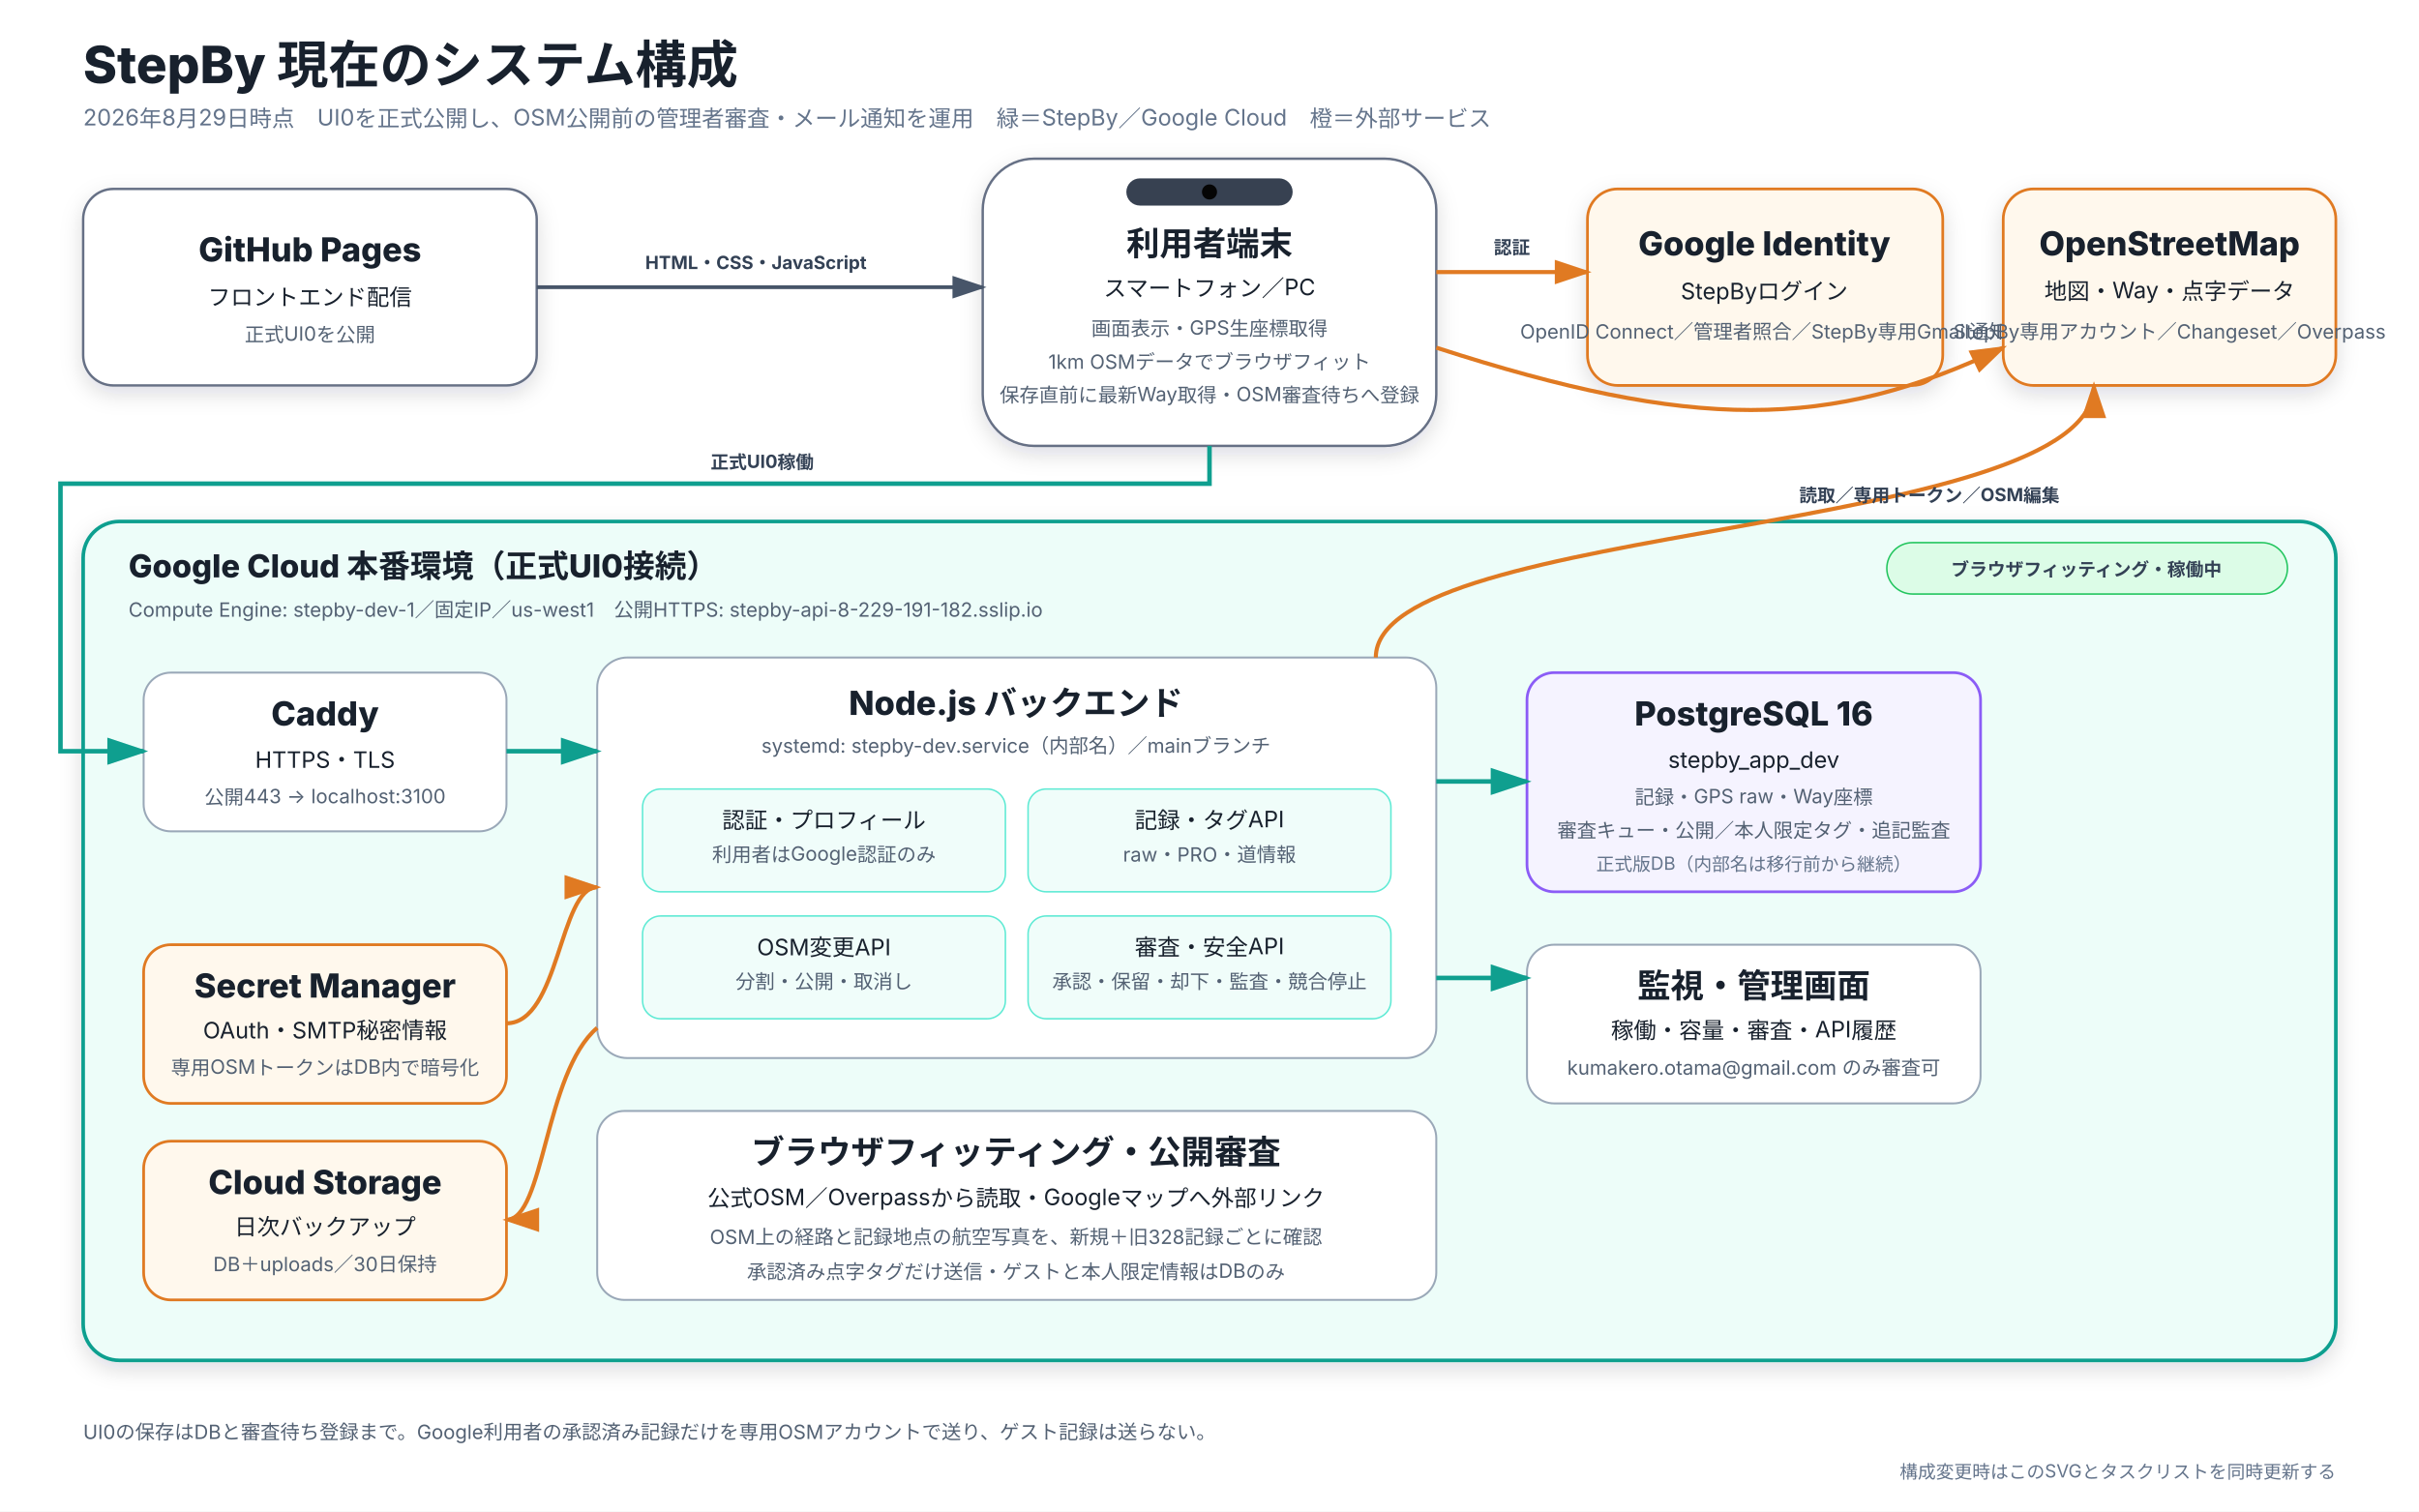
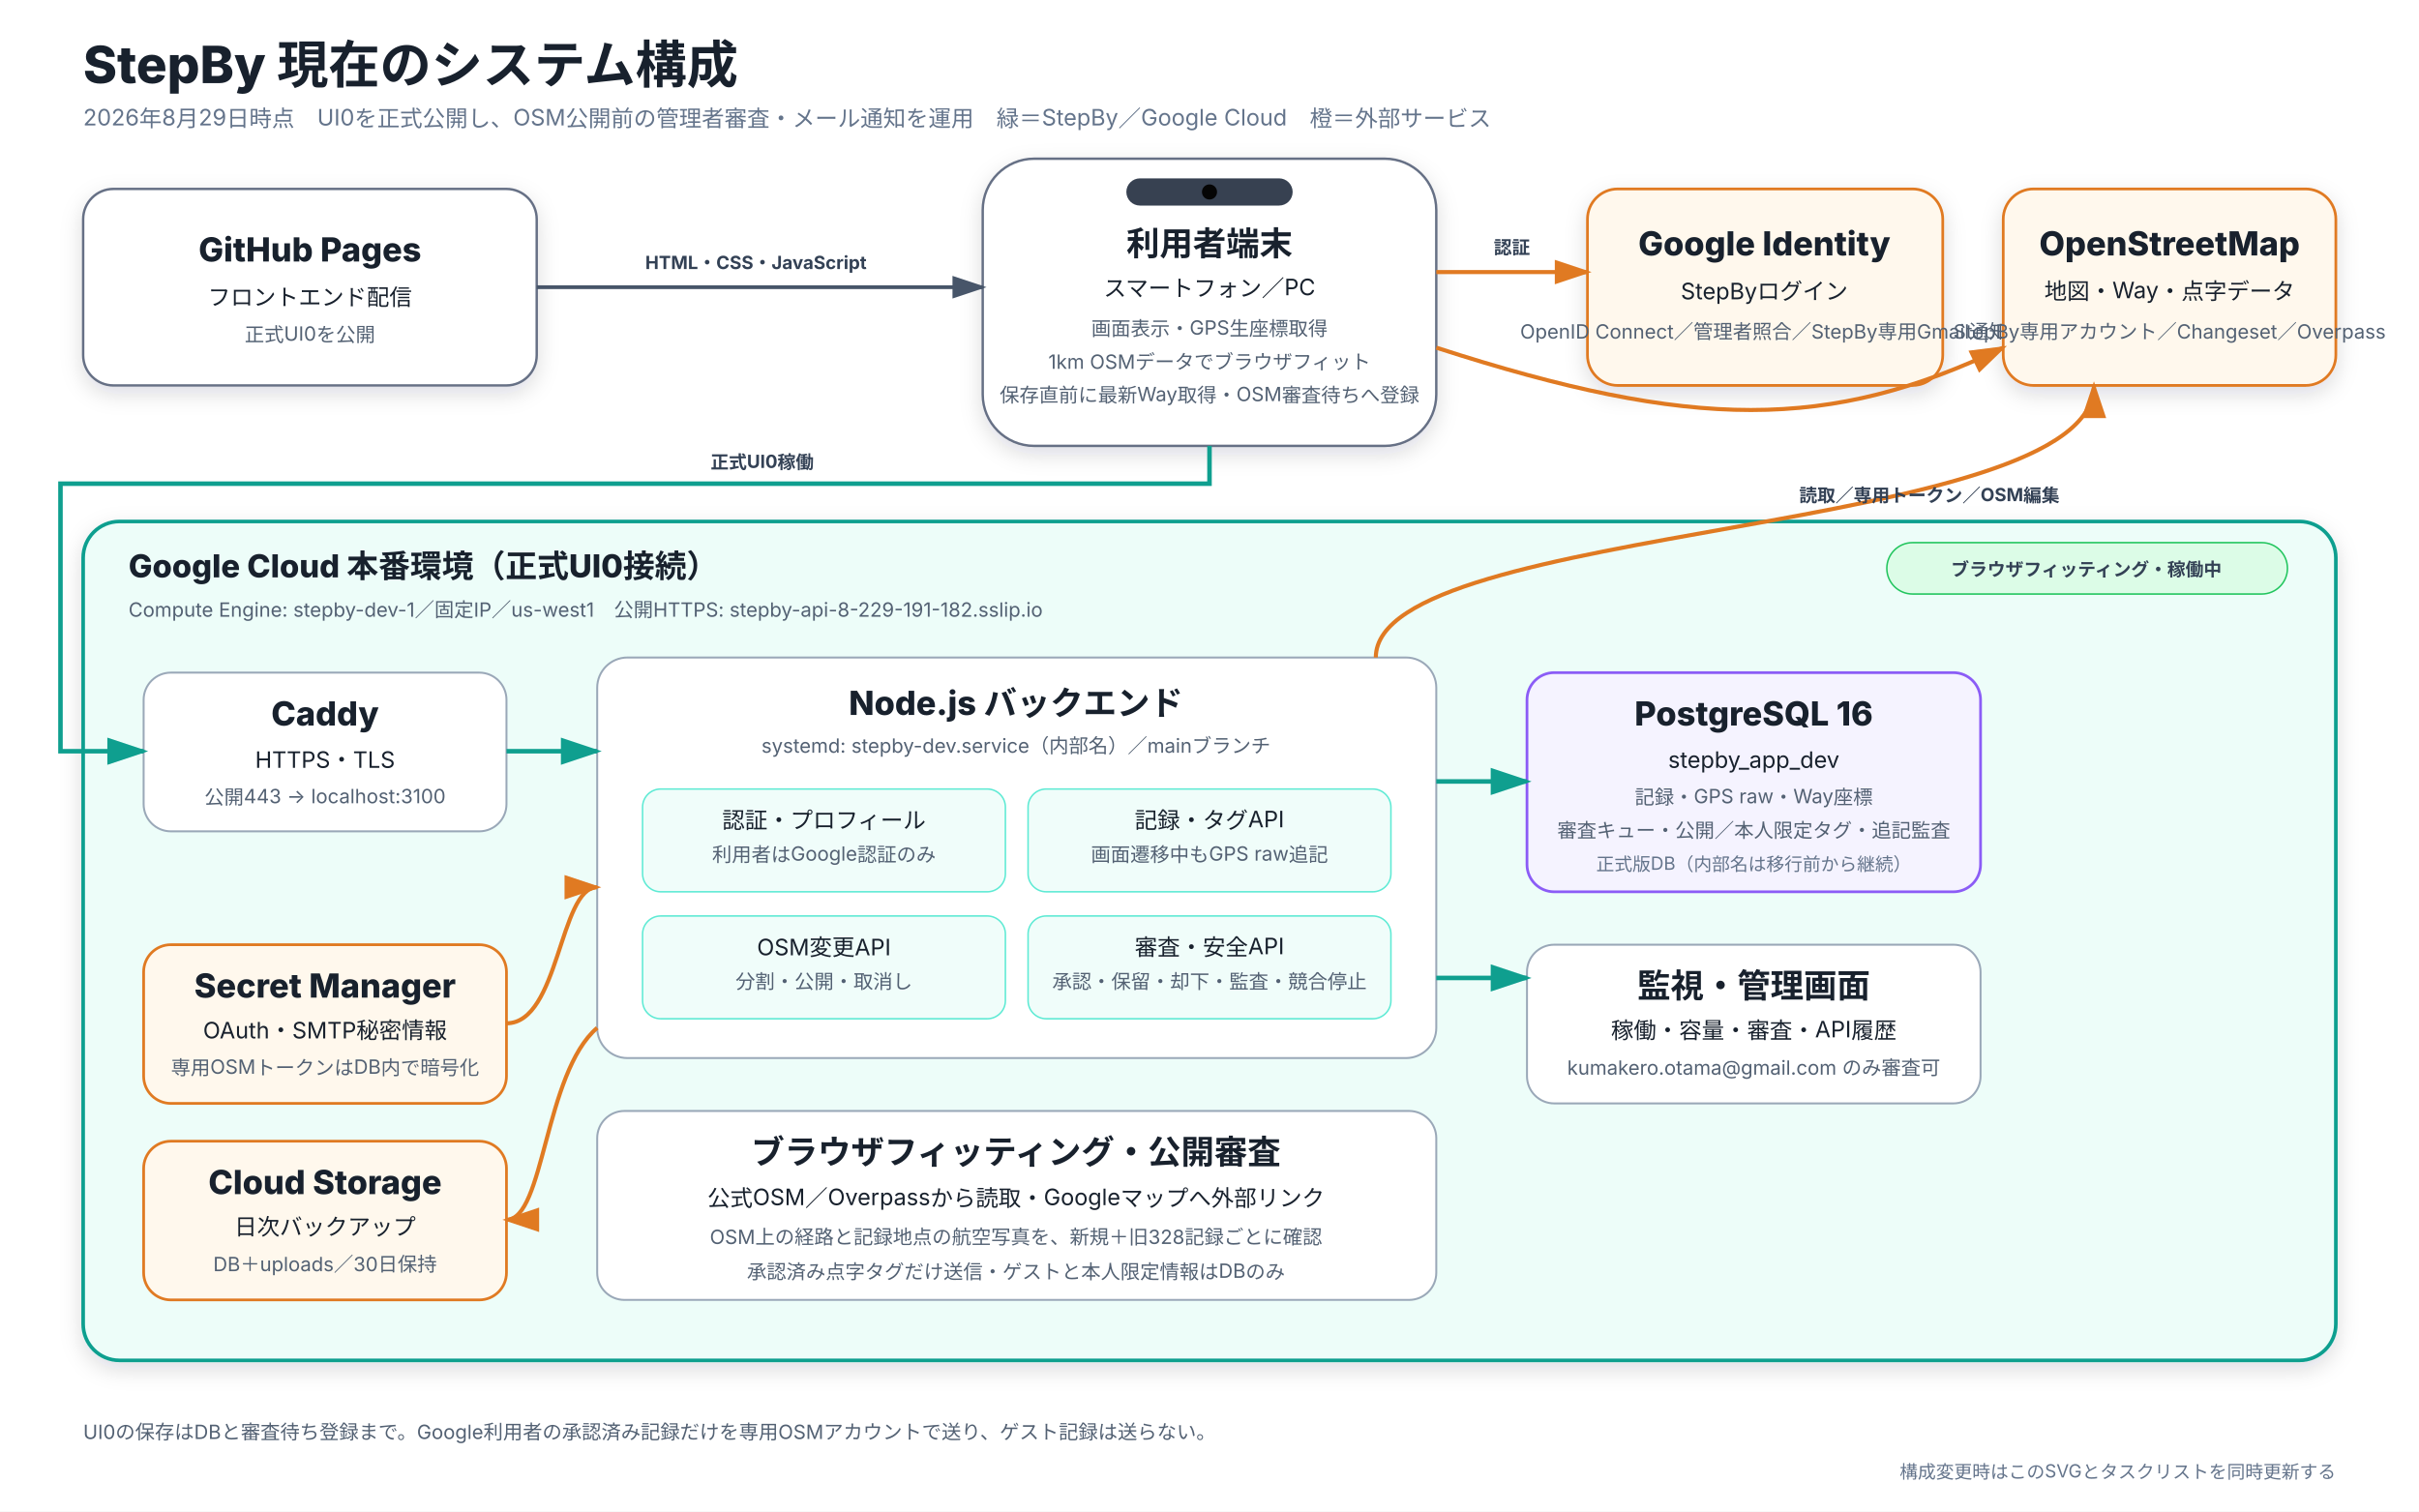
<svg xmlns="http://www.w3.org/2000/svg" width="1600" height="1000" viewBox="0 0 1600 1000" role="img" aria-labelledby="title desc">
  <defs>
    <filter id="shadow" x="-20%" y="-20%" width="140%" height="150%">
      <feDropShadow dx="0" dy="5" stdDeviation="7" flood-color="#0f172a" flood-opacity=".14" />
    </filter>
    <marker id="arrow" markerWidth="10" markerHeight="10" refX="8" refY="3" orient="auto">
      <path d="M0 0v6l9-3z" fill="#475569" />
    </marker>
    <marker id="arrowGreen" markerWidth="10" markerHeight="10" refX="8" refY="3" orient="auto">
      <path d="M0 0v6l9-3z" fill="#0f9f8f" />
    </marker>
    <marker id="arrowOrange" markerWidth="10" markerHeight="10" refX="8" refY="3" orient="auto">
      <path d="M0 0v6l9-3z" fill="#e07a22" />
    </marker>
    <style>
      text{font-family:-apple-system,BlinkMacSystemFont,"Segoe UI","Noto Sans JP",sans-serif;fill:#18212d}
      .title{font-size:34px;font-weight:800}.subtitle{font-size:15px;fill:#64748b}.section{font-size:21px;font-weight:800}.boxTitle{font-size:22px;font-weight:800}.body{font-size:15px}.small{font-size:13px;fill:#536173}.tiny{font-size:12px;fill:#64748b}.label{font-size:12px;font-weight:700;fill:#334155}
      .card{fill:#fff;stroke:#667085;stroke-width:1.6}.cloud{fill:#edfdf9;stroke:#0f9f8f;stroke-width:2.4}.external{fill:#fff8ed;stroke:#e07a22;stroke-width:1.8}.db{fill:#f5f3ff;stroke:#8b5cf6;stroke-width:1.8}.inner{fill:#fff;stroke:#9aa8b8;stroke-width:1.3}.line{fill:none;stroke:#475569;stroke-width:2.5;marker-end:url(#arrow)}.lineGreen{fill:none;stroke:#0f9f8f;stroke-width:3;marker-end:url(#arrowGreen)}.lineOrange{fill:none;stroke:#e07a22;stroke-width:2.7;marker-end:url(#arrowOrange)}.pill{fill:#dcfce7;stroke:#22c55e}
    </style>
  </defs>
  <rect width="1600" height="1000" fill="#fff" />
  <text x="55" y="55" class="title">StepBy 現在のシステム構成</text>
  <text x="55" y="83" class="subtitle">2026年8月29日時点　UI0を正式公開し、OSM公開前の管理者審査・メール通知を運用　緑＝StepBy／Google Cloud　橙＝外部サービス</text>
  <rect x="55" y="125" width="300" height="130" rx="20" class="card" filter="url(#shadow)" />
  <text x="205" y="173" text-anchor="middle" class="boxTitle">GitHub Pages</text>
  <text x="205" y="202" text-anchor="middle" class="body">フロントエンド配信</text>
  <text x="205" y="226" text-anchor="middle" class="small">正式UI0を公開</text>
  <rect x="650" y="105" width="300" height="190" rx="34" class="card" filter="url(#shadow)" />
  <rect x="745" y="118" width="110" height="18" rx="9" fill="#374151" />
  <circle cx="800" cy="127" r="5" fill="#050505" />
  <text x="800" y="169" text-anchor="middle" class="boxTitle">利用者端末</text>
  <text x="800" y="196" text-anchor="middle" class="body">スマートフォン／PC</text>
  <text x="800" y="222" text-anchor="middle" class="small">画面表示・GPS生座標取得</text>
  <text x="800" y="244" text-anchor="middle" class="small">1km OSMデータでブラウザフィット</text>
  <text x="800" y="266" text-anchor="middle" class="small">保存直前に最新Way取得・OSM審査待ちへ登録</text>
  <rect x="1050" y="125" width="235" height="130" rx="20" class="external" filter="url(#shadow)" />
  <text x="1167" y="169" text-anchor="middle" class="boxTitle">Google Identity</text>
  <text x="1167" y="198" text-anchor="middle" class="body">StepByログイン</text>
  <text x="1167" y="224" text-anchor="middle" class="small">OpenID Connect／管理者照合／StepBy専用Gmail通知</text>
  <rect x="1325" y="125" width="220" height="130" rx="20" class="external" filter="url(#shadow)" />
  <text x="1435" y="169" text-anchor="middle" class="boxTitle">OpenStreetMap</text>
  <text x="1435" y="198" text-anchor="middle" class="body">地図・Way・点字データ</text>
  <text x="1435" y="224" text-anchor="middle" class="small">StepBy専用アカウント／Changeset／Overpass</text>
  <path d="M355 190H650" class="line" />
  <path d="M950 180h100" class="lineOrange" />
  <path d="M950 230c170 55 260 55 375 0" class="lineOrange" />
  <text x="500" y="178" text-anchor="middle" class="label">HTML・CSS・JavaScript</text>
  <text x="1000" y="168" text-anchor="middle" class="label">認証</text>
  <rect x="55" y="345" width="1490" height="555" rx="24" class="cloud" filter="url(#shadow)" />
  <text x="85" y="382" class="section">Google Cloud 本番環境（正式UI0接続）</text>
  <rect x="1248" y="359" width="265" height="34" rx="17" class="pill" />
  <text x="1380" y="381" text-anchor="middle" class="label">ブラウザフィッティング・稼働中</text>
  <text x="85" y="408" class="small">Compute Engine: stepby-dev-1／固定IP／us-west1　公開HTTPS: stepby-api-8-229-191-182.sslip.io</text>
  <rect x="95" y="445" width="240" height="105" rx="18" class="inner" />
  <text x="215" y="480" text-anchor="middle" class="boxTitle">Caddy</text>
  <text x="215" y="508" text-anchor="middle" class="body">HTTPS・TLS</text>
  <text x="215" y="532" text-anchor="middle" class="small">公開443 → localhost:3100</text>
  <rect x="395" y="435" width="555" height="265" rx="20" class="inner" />
  <text x="672" y="473" text-anchor="middle" class="boxTitle">Node.js バックエンド</text>
  <text x="672" y="498" text-anchor="middle" class="small">systemd: stepby-dev.service（内部名）／mainブランチ</text>
  <rect x="425" y="522" width="240" height="68" rx="12" fill="#f0fdfa" stroke="#5eead4" />
  <text x="545" y="548" text-anchor="middle" class="body">認証・プロフィール</text>
  <text x="545" y="570" text-anchor="middle" class="small">利用者はGoogle認証のみ</text>
  <rect x="680" y="522" width="240" height="68" rx="12" fill="#f0fdfa" stroke="#5eead4" />
  <text x="800" y="548" text-anchor="middle" class="body">記録・タグAPI</text>
-   <text x="800" y="570" text-anchor="middle" class="small">raw・PRO・道情報</text>
+   <text x="800" y="570" text-anchor="middle" class="small">画面遷移中もGPS raw追記</text>
  <rect x="425" y="606" width="240" height="68" rx="12" fill="#f0fdfa" stroke="#5eead4" />
  <text x="545" y="632" text-anchor="middle" class="body">OSM変更API</text>
  <text x="545" y="654" text-anchor="middle" class="small">分割・公開・取消し</text>
  <rect x="680" y="606" width="240" height="68" rx="12" fill="#f0fdfa" stroke="#5eead4" />
  <text x="800" y="632" text-anchor="middle" class="body">審査・安全API</text>
  <text x="800" y="654" text-anchor="middle" class="small">承認・保留・却下・監査・競合停止</text>
  <rect x="1010" y="445" width="300" height="145" rx="18" class="db" />
  <text x="1160" y="480" text-anchor="middle" class="boxTitle">PostgreSQL 16</text>
  <text x="1160" y="508" text-anchor="middle" class="body">stepby_app_dev</text>
  <text x="1160" y="532" text-anchor="middle" class="small">記録・GPS raw・Way座標</text>
  <text x="1160" y="554" text-anchor="middle" class="small">審査キュー・公開／本人限定タグ・追記監査</text>
  <text x="1160" y="576" text-anchor="middle" class="tiny">正式版DB（内部名は移行前から継続）</text>
  <rect x="95" y="625" width="240" height="105" rx="18" class="external" />
  <text x="215" y="660" text-anchor="middle" class="boxTitle">Secret Manager</text>
  <text x="215" y="687" text-anchor="middle" class="body">OAuth・SMTP秘密情報</text>
  <text x="215" y="711" text-anchor="middle" class="small">専用OSMトークンはDB内で暗号化</text>
  <rect x="95" y="755" width="240" height="105" rx="18" class="external" />
  <text x="215" y="790" text-anchor="middle" class="boxTitle">Cloud Storage</text>
  <text x="215" y="817" text-anchor="middle" class="body">日次バックアップ</text>
  <text x="215" y="841" text-anchor="middle" class="small">DB＋uploads／30日保持</text>
  <rect x="395" y="735" width="555" height="125" rx="18" class="inner" />
  <text x="672" y="770" text-anchor="middle" class="boxTitle">ブラウザフィッティング・公開審査</text>
  <text x="672" y="798" text-anchor="middle" class="body">公式OSM／Overpassから読取・Googleマップへ外部リンク</text>
  <text x="672" y="823" text-anchor="middle" class="small">OSM上の経路と記録地点の航空写真を、新規＋旧328記録ごとに確認</text>
  <text x="672" y="846" text-anchor="middle" class="small">承認済み点字タグだけ送信・ゲストと本人限定情報はDBのみ</text>
  <rect x="1010" y="625" width="300" height="105" rx="18" class="inner" />
  <text x="1160" y="660" text-anchor="middle" class="boxTitle">監視・管理画面</text>
  <text x="1160" y="687" text-anchor="middle" class="body">稼働・容量・審査・API履歴</text>
  <text x="1160" y="711" text-anchor="middle" class="small">kumakero.otama@gmail.com のみ審査可</text>
  <path d="M335 497h60" class="lineGreen" />
  <path d="M950 517h60" class="lineGreen" />
  <path d="M335 677c35 0 35-90 60-90" class="lineOrange" />
  <path d="M395 680c-35 30-35 127-60 127" class="lineOrange" />
  <path d="M950 647h60" class="lineGreen" />
  <path d="M800 295v25H40v177h55" class="lineGreen" />
  <text x="470" y="310" class="label">正式UI0稼働</text>
  <path d="M910 435c0-90 475-80 475-180" class="lineOrange" />
  <text x="1190" y="332" class="label">読取／専用トークン／OSM編集</text>
  <text x="55" y="952" class="small">UI0の保存はDBと審査待ち登録まで。Google利用者の承認済み記録だけを専用OSMアカウントで送り、ゲスト記録は送らない。</text>
  <text x="1545" y="978" text-anchor="end" class="tiny">構成変更時はこのSVGとタスクリストを同時更新する</text>
</svg>
